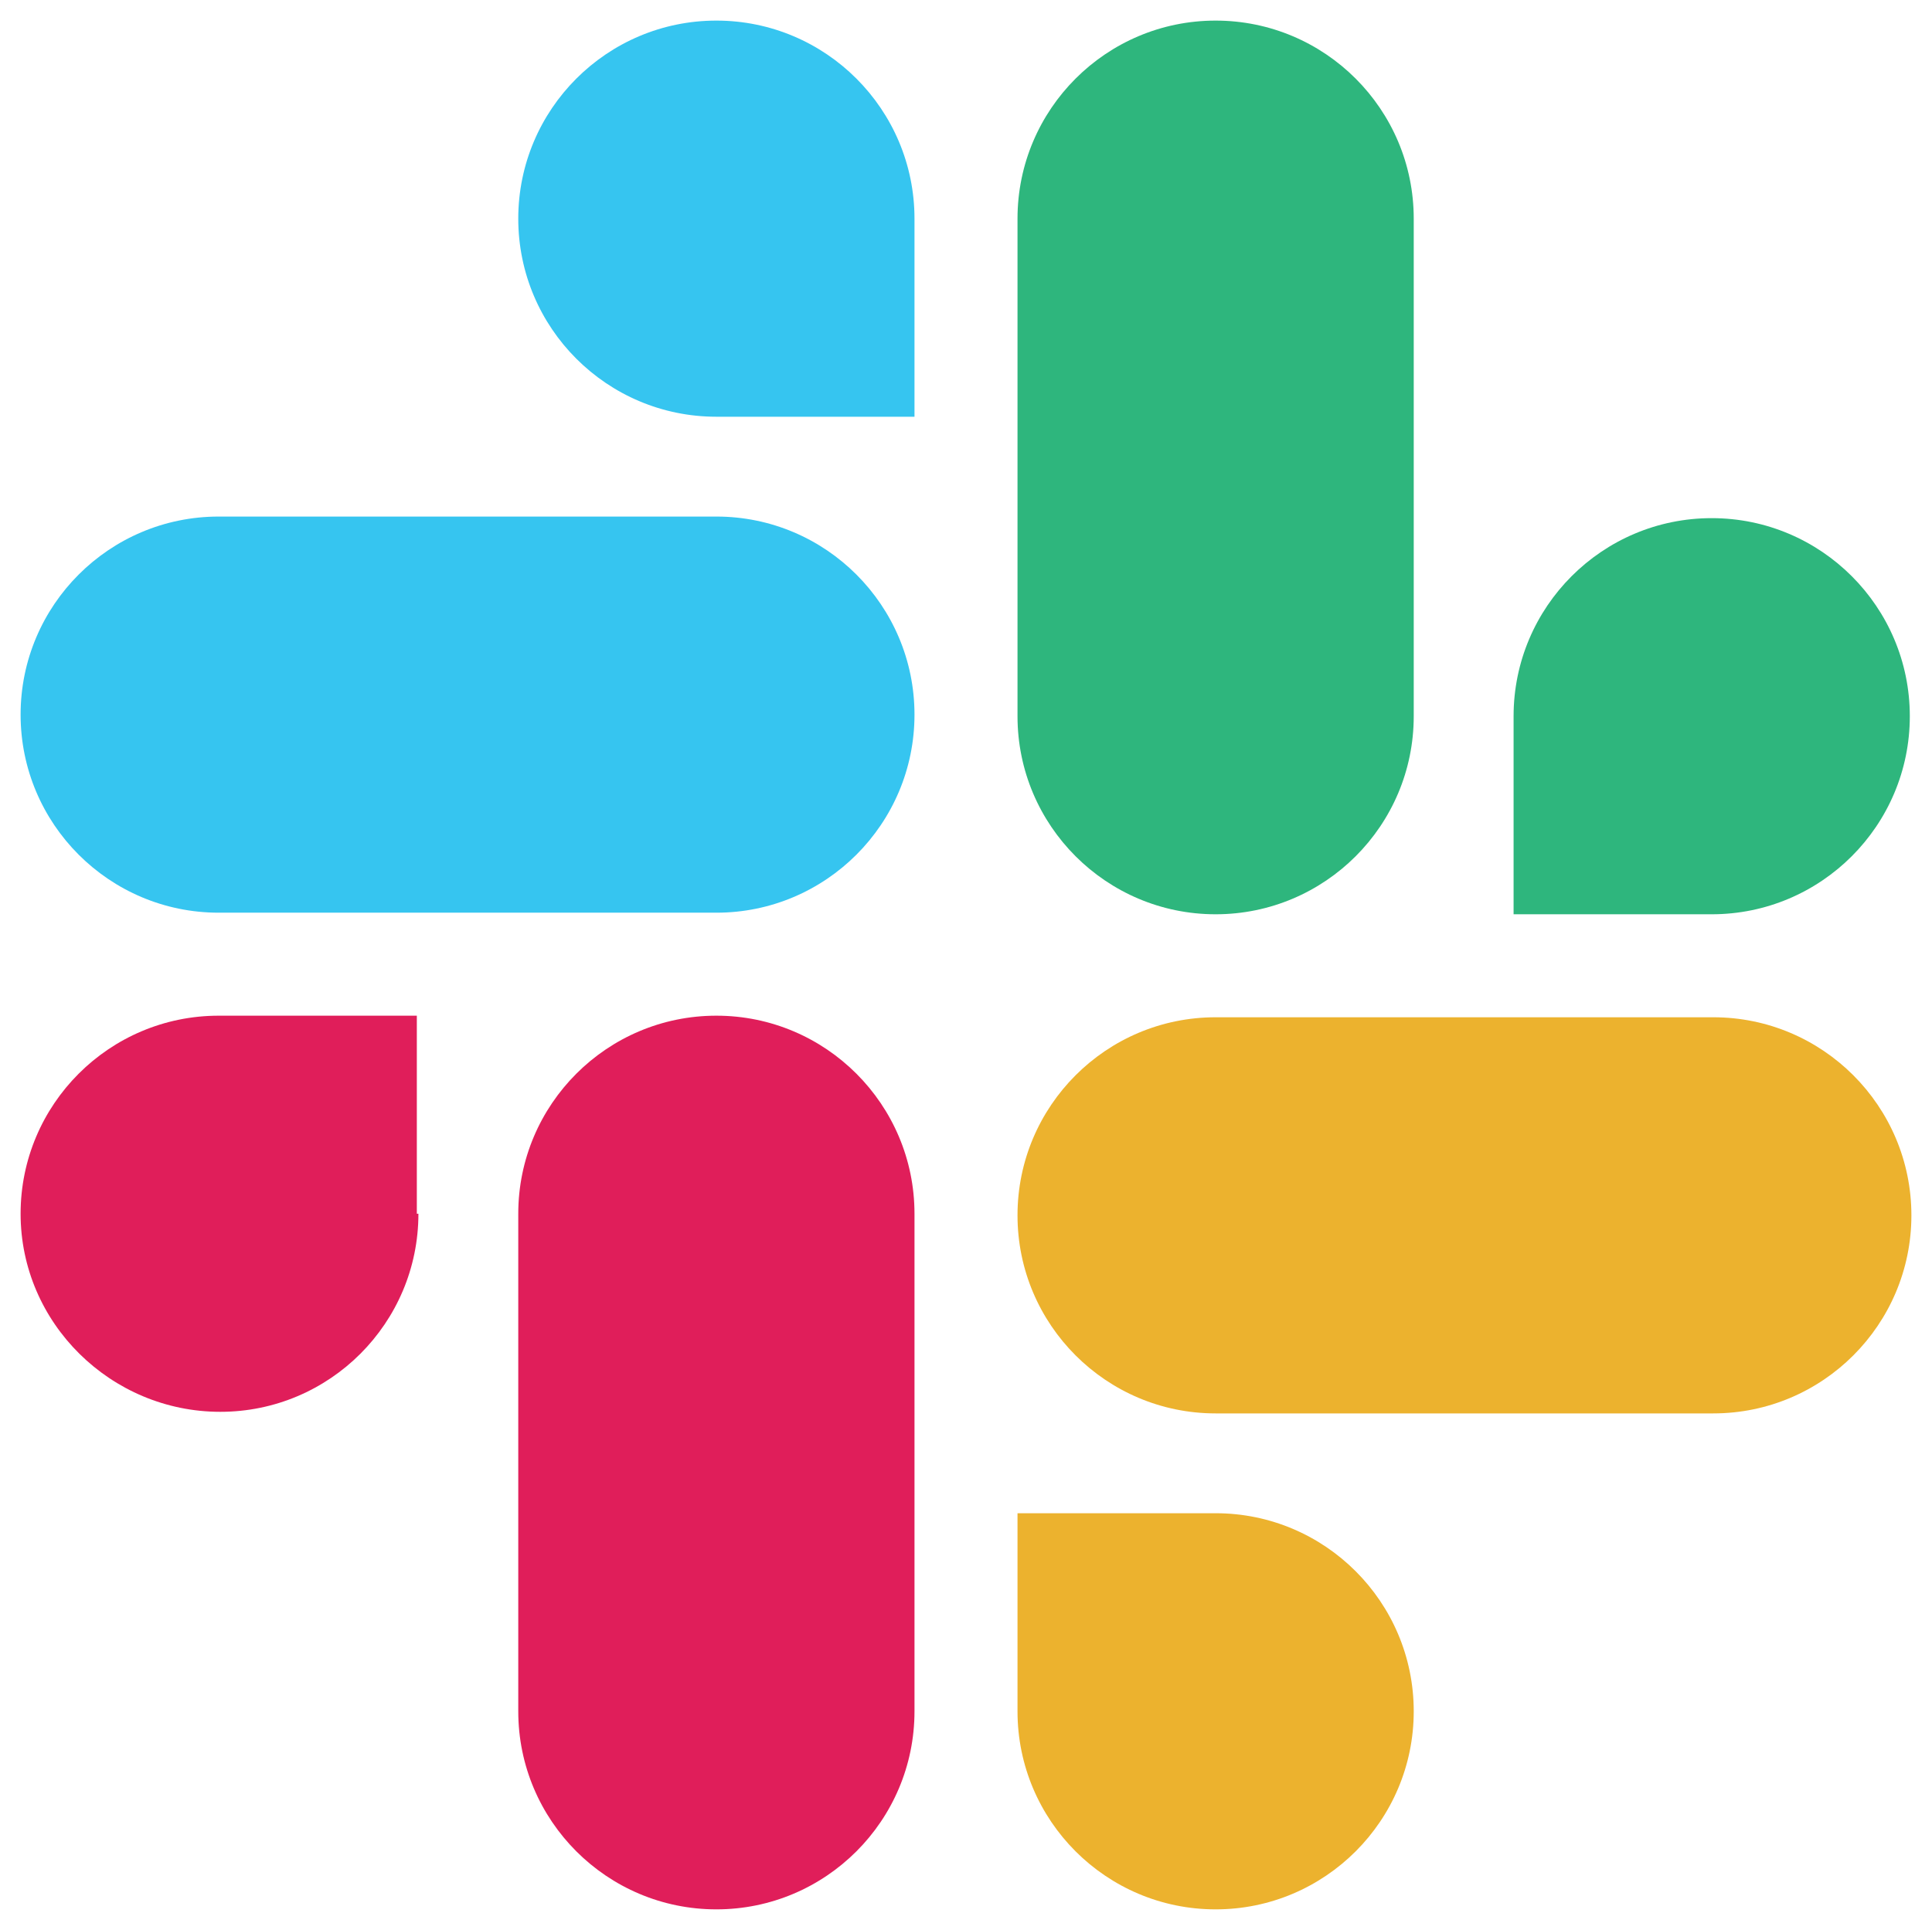
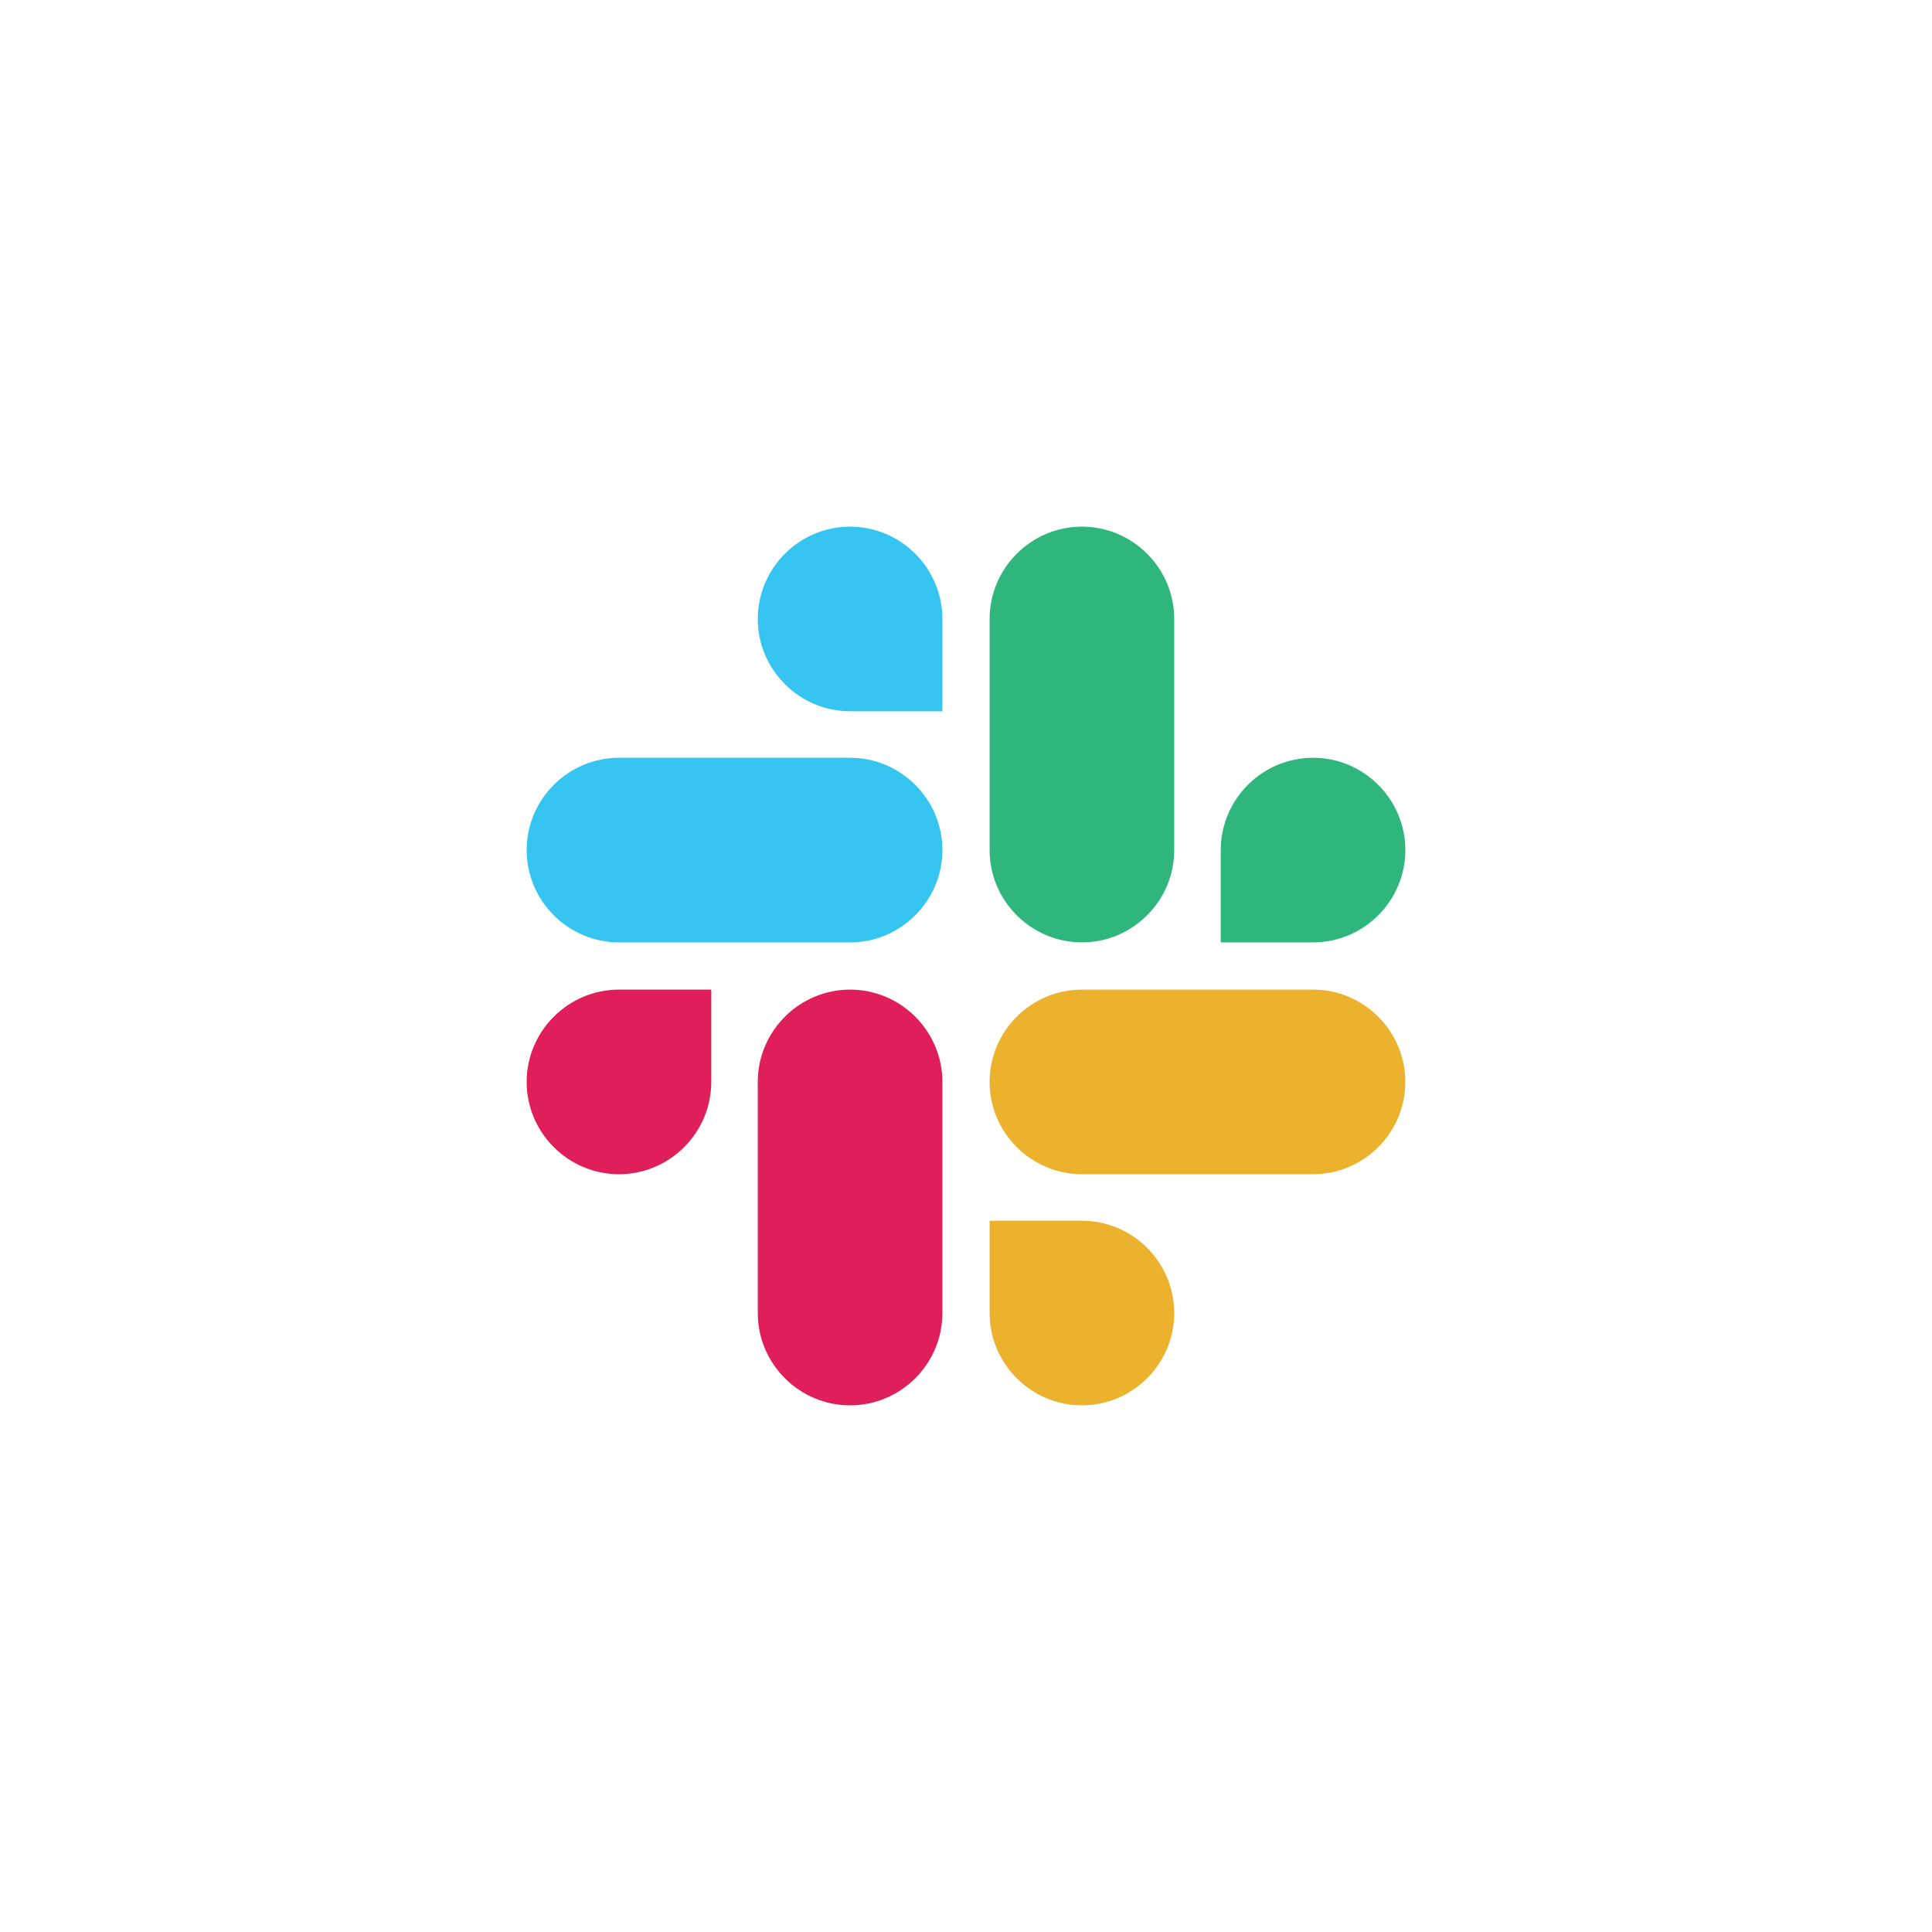
- <svg xmlns="http://www.w3.org/2000/svg" version="1.1" id="Layer_1" x="0" y="0" viewBox="0 0 121.9 121.8" xml:space="preserve">
-   <style>.st0{fill:#e01e5a}.st1{fill:#36c5f0}.st2{fill:#2eb67d}.st3{fill:#ecb22e}</style>
-   <path class="st0" d="M26.4 76.6c0 6.9-5.6 12.5-12.5 12.5S1.3 83.5 1.3 76.6s5.6-12.5 12.5-12.5h12.5v12.5zM32.7 76.6c0-6.9 5.6-12.5 12.5-12.5s12.5 5.6 12.5 12.5V108c0 6.9-5.6 12.5-12.5 12.5s-12.5-5.6-12.5-12.5V76.6z" />
-   <path class="st1" d="M45.2 26.3c-6.9 0-12.5-5.6-12.5-12.5S38.3 1.3 45.2 1.3s12.5 5.6 12.5 12.5v12.5H45.2zM45.2 32.6c6.9 0 12.5 5.6 12.5 12.5s-5.6 12.5-12.5 12.5H13.8C6.9 57.6 1.3 52 1.3 45.1s5.6-12.5 12.5-12.5h31.4z" />
+ <svg xmlns="http://www.w3.org/2000/svg" version="1.1" id="Layer_1" x="0px" y="0px" viewBox="0 0 270 270" style="enable-background:new 0 0 270 270;" xml:space="preserve">
+   <style type="text/css">
+ 	.st0{fill:#E01E5A;}
+ 	.st1{fill:#36C5F0;}
+ 	.st2{fill:#2EB67D;}
+ 	.st3{fill:#ECB22E;}
+ </style>
  <g>
-     <path class="st2" d="M95.5 45.2c0-6.9 5.6-12.5 12.5-12.5s12.5 5.6 12.5 12.5-5.6 12.5-12.5 12.5H95.5V45.2zM89.2 45.2c0 6.9-5.6 12.5-12.5 12.5s-12.5-5.6-12.5-12.5V13.8c0-6.9 5.6-12.5 12.5-12.5s12.5 5.6 12.5 12.5v31.4z" />
-   </g>
-   <g>
-     <path class="st3" d="M76.7 95.5c6.9 0 12.5 5.6 12.5 12.5s-5.6 12.5-12.5 12.5-12.5-5.6-12.5-12.5V95.5h12.5zM76.7 89.2c-6.9 0-12.5-5.6-12.5-12.5s5.6-12.5 12.5-12.5h31.4c6.9 0 12.5 5.6 12.5 12.5s-5.6 12.5-12.5 12.5H76.7z" />
+     <g>
+       <path class="st0" d="M99.4,151.2c0,7.1-5.8,12.9-12.9,12.9c-7.1,0-12.9-5.8-12.9-12.9c0-7.1,5.8-12.9,12.9-12.9h12.9V151.2z" />
+       <path class="st0" d="M105.9,151.2c0-7.1,5.8-12.9,12.9-12.9s12.9,5.8,12.9,12.9v32.3c0,7.1-5.8,12.9-12.9,12.9    s-12.9-5.8-12.9-12.9V151.2z" />
+     </g>
+     <g>
+       <path class="st1" d="M118.8,99.4c-7.1,0-12.9-5.8-12.9-12.9c0-7.1,5.8-12.9,12.9-12.9s12.9,5.8,12.9,12.9v12.9H118.8z" />
+       <path class="st1" d="M118.8,105.9c7.1,0,12.9,5.8,12.9,12.9s-5.8,12.9-12.9,12.9H86.5c-7.1,0-12.9-5.8-12.9-12.9    s5.8-12.9,12.9-12.9H118.8z" />
+     </g>
+     <g>
+       <path class="st2" d="M170.6,118.8c0-7.1,5.8-12.9,12.9-12.9c7.1,0,12.9,5.8,12.9,12.9s-5.8,12.9-12.9,12.9h-12.9V118.8z" />
+       <path class="st2" d="M164.1,118.8c0,7.1-5.8,12.9-12.9,12.9c-7.1,0-12.9-5.8-12.9-12.9V86.5c0-7.1,5.8-12.9,12.9-12.9    c7.1,0,12.9,5.8,12.9,12.9V118.8z" />
+     </g>
+     <g>
+       <path class="st3" d="M151.2,170.6c7.1,0,12.9,5.8,12.9,12.9c0,7.1-5.8,12.9-12.9,12.9c-7.1,0-12.9-5.8-12.9-12.9v-12.9H151.2z" />
+       <path class="st3" d="M151.2,164.1c-7.1,0-12.9-5.8-12.9-12.9c0-7.1,5.8-12.9,12.9-12.9h32.3c7.1,0,12.9,5.8,12.9,12.9    c0,7.1-5.8,12.9-12.9,12.9H151.2z" />
+     </g>
  </g>
</svg>
